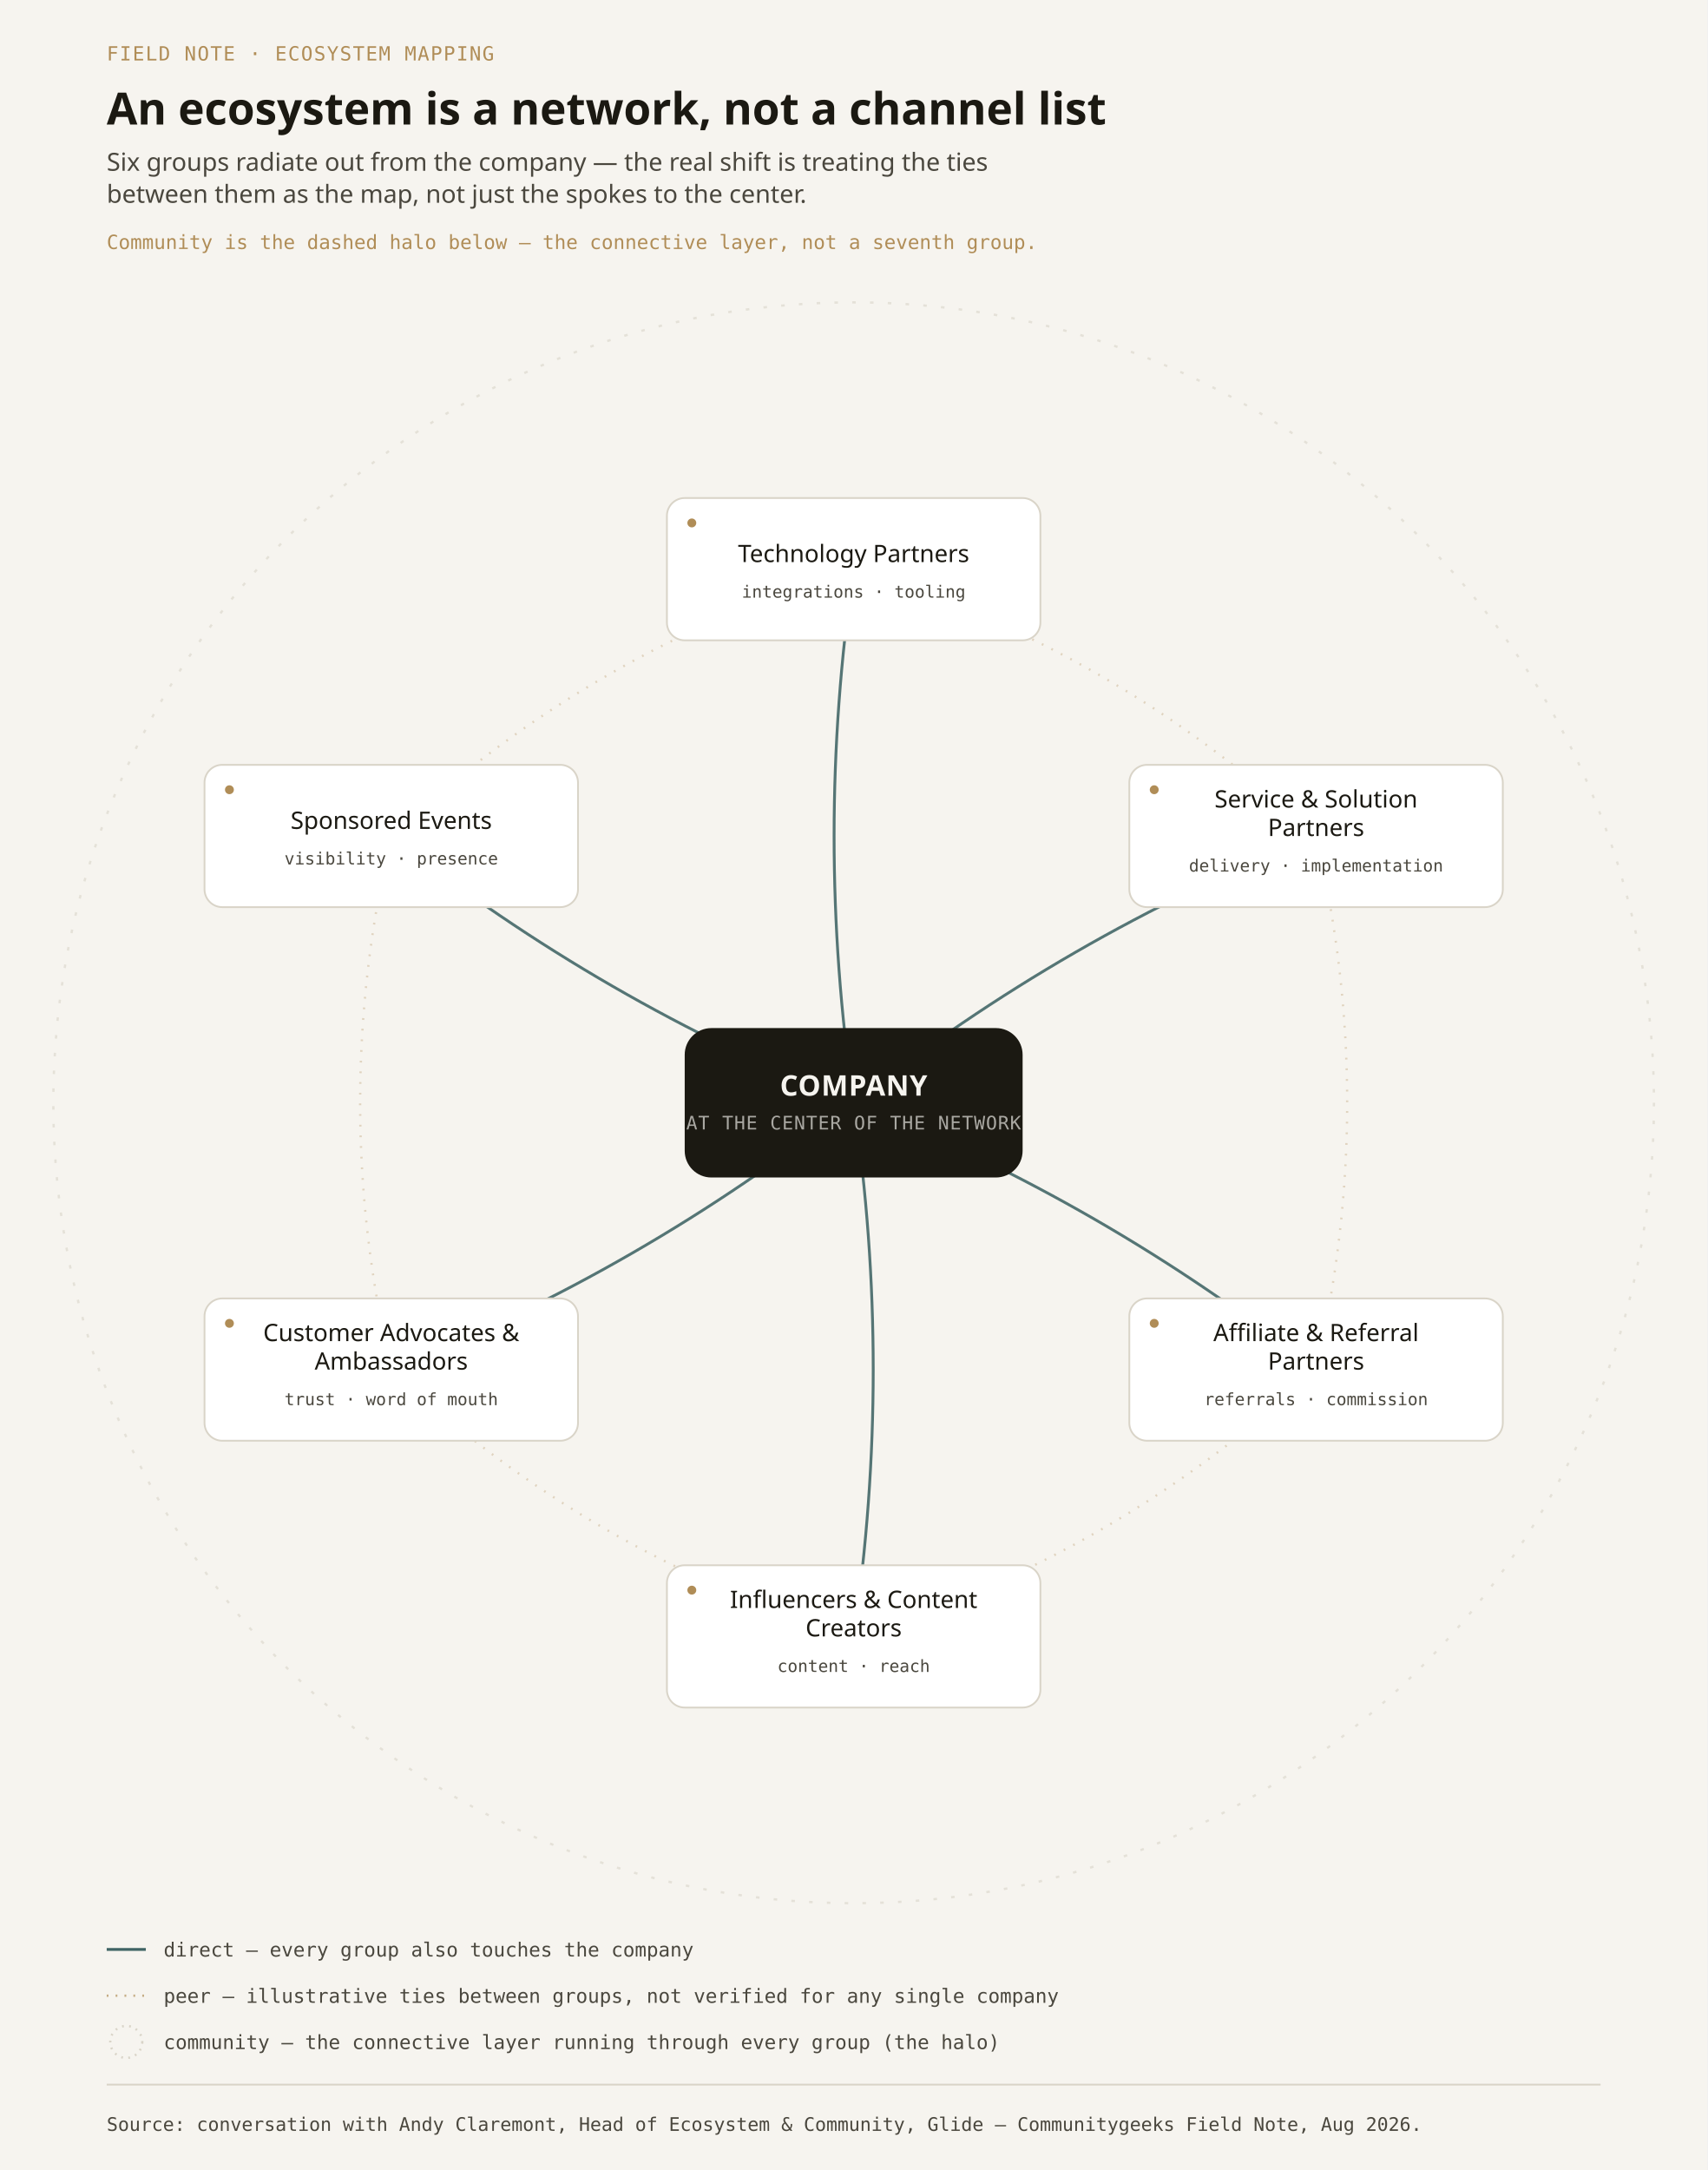
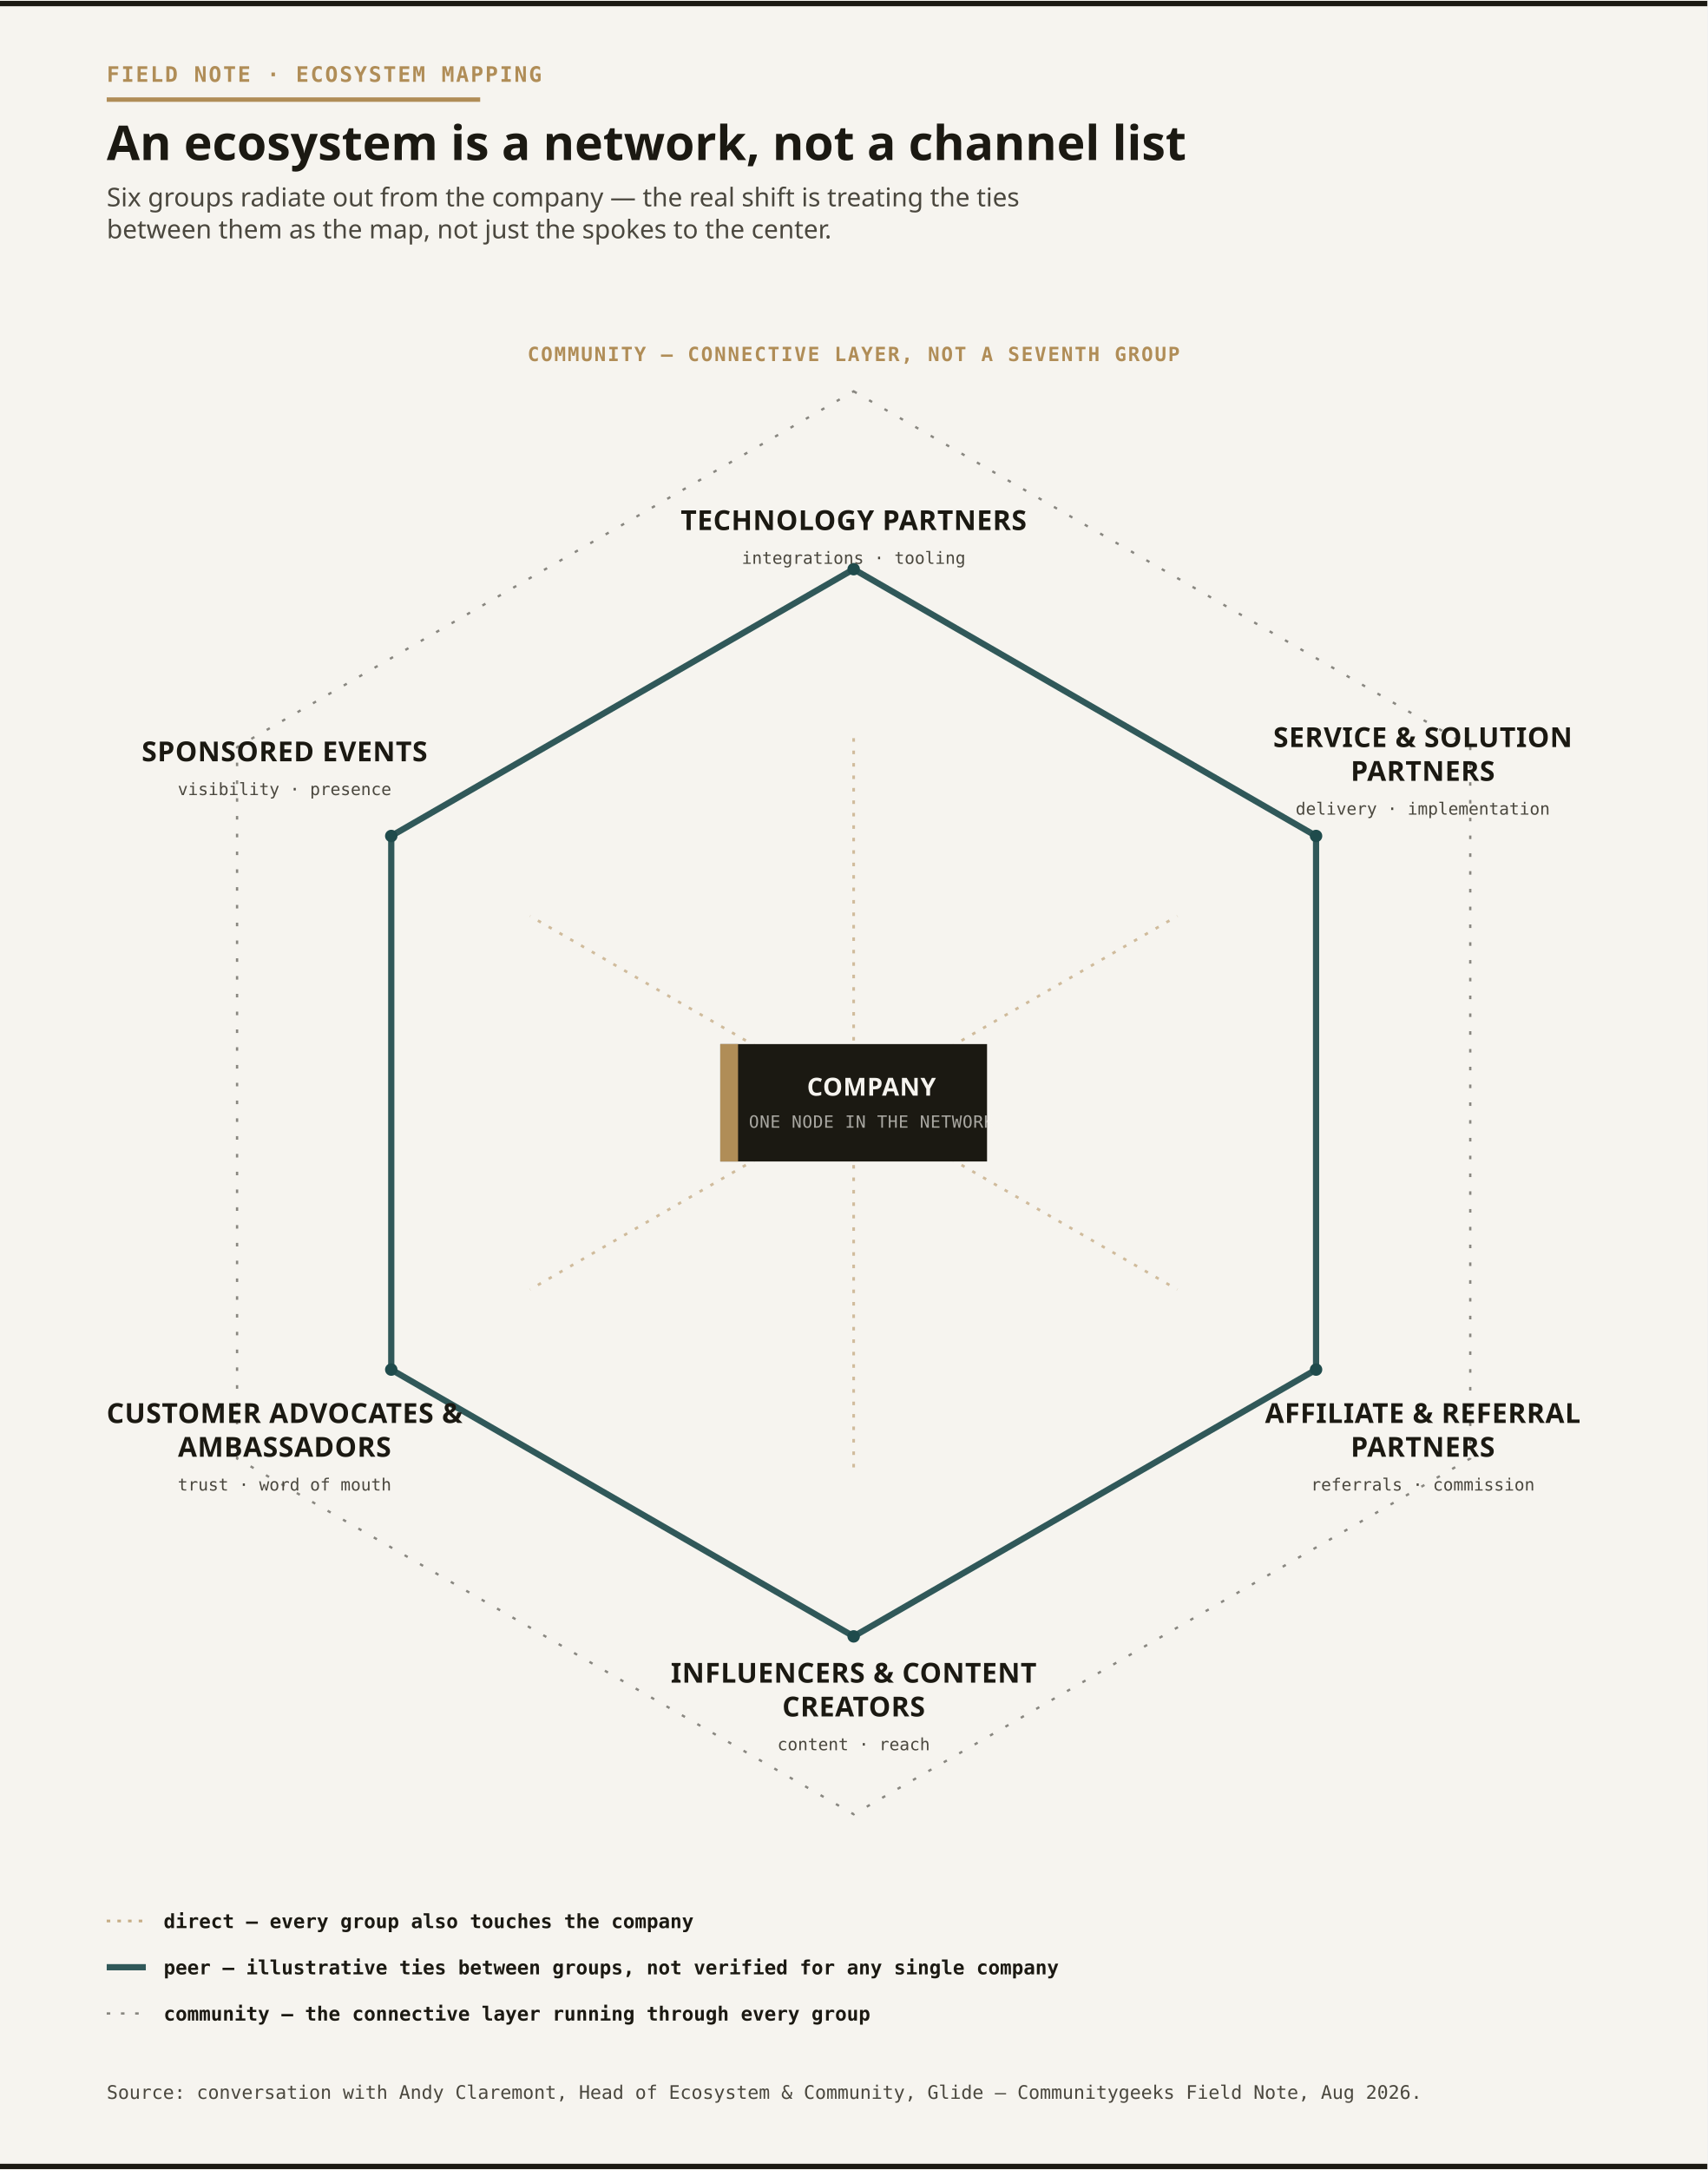
- <svg xmlns="http://www.w3.org/2000/svg" viewBox="0 0 960 1220" role="img" font-family="Archivo, sans-serif" aria-label="Diagram: a company at the center connected to six ecosystem groups — technology partners, service and solution partners, affiliate and referral partners, influencers and content creators, customer advocates and ambassadors, and sponsored events — with illustrative ties drawn between adjacent groups and a dashed halo labeled Community running through all of them. Source: conversation with Andy Claremont, Head of Ecosystem and Community, Glide.">
+ <svg xmlns="http://www.w3.org/2000/svg" viewBox="0 0 960 1220" role="img" font-family="Archivo, sans-serif" aria-label="Diagram: a company at the center connected to six ecosystem groups — technology partners, service and solution partners, affiliate and referral partners, influencers and content creators, customer advocates and ambassadors, and sponsored events — with the ties between adjacent groups drawn as the dominant hexagonal network, the company as one subordinate node within it, and a single continuous connective frame for community running through every group equally. Source: conversation with Andy Claremont, Head of Ecosystem and Community, Glide.">
  <rect x="0" y="0" width="960" height="1220" fill="#F6F4EF" />
-   <text x="60" y="34" font-family="'IBM Plex Mono', monospace" font-size="11" letter-spacing="0.06em" fill="#B08D57">FIELD NOTE · ECOSYSTEM MAPPING</text>
-   <text x="60" y="70" font-family="Archivo, sans-serif" font-weight="600" font-size="25" fill="#1B1912">An ecosystem is a network, not a channel list</text>
-   <text x="60" y="96" font-size="14" fill="#4A473E">Six groups radiate out from the company — the real shift is treating the ties</text>
-   <text x="60" y="114" font-size="14" fill="#4A473E">between them as the map, not just the spokes to the center.</text>
-   <text x="60" y="140" font-family="'IBM Plex Mono', monospace" font-size="11" fill="#B08D57">Community is the dashed halo below — the connective layer, not a seventh group.</text>
-   <circle cx="480" cy="620" r="450" fill="none" stroke="#D9D4C8" stroke-width="1.3" stroke-dasharray="2 8" opacity="0.6" />
-   <path d="M480,320 Q627.5,364.7 740,470" fill="none" stroke="#B08D57" stroke-width="1.3" stroke-dasharray="1 5" opacity="0.32" />
-   <path d="M740,470 Q775,620 740,770" fill="none" stroke="#B08D57" stroke-width="1.3" stroke-dasharray="1 5" opacity="0.32" />
-   <path d="M740,770 Q627.5,875.3 480,920" fill="none" stroke="#B08D57" stroke-width="1.3" stroke-dasharray="1 5" opacity="0.32" />
-   <path d="M480,920 Q332.5,875.3 220,770" fill="none" stroke="#B08D57" stroke-width="1.3" stroke-dasharray="1 5" opacity="0.32" />
-   <path d="M220,770 Q185,620 220,470" fill="none" stroke="#B08D57" stroke-width="1.3" stroke-dasharray="1 5" opacity="0.32" />
-   <path d="M220,470 Q332.5,364.7 480,320" fill="none" stroke="#B08D57" stroke-width="1.3" stroke-dasharray="1 5" opacity="0.32" />
-   <path d="M480,620 Q458,470 480,320" fill="none" stroke="#1F4B4C" stroke-width="1.6" opacity="0.75" />
-   <path d="M480,620 Q599,526 740,470" fill="none" stroke="#1F4B4C" stroke-width="1.6" opacity="0.75" />
-   <path d="M480,620 Q621,676 740,770" fill="none" stroke="#1F4B4C" stroke-width="1.6" opacity="0.75" />
-   <path d="M480,620 Q502,770 480,920" fill="none" stroke="#1F4B4C" stroke-width="1.6" opacity="0.75" />
-   <path d="M480,620 Q361,714 220,770" fill="none" stroke="#1F4B4C" stroke-width="1.6" opacity="0.75" />
-   <path d="M480,620 Q339,564 220,470" fill="none" stroke="#1F4B4C" stroke-width="1.6" opacity="0.75" />
-   <circle cx="480" cy="320" r="3" fill="#1F4B4C" />
-   <circle cx="740" cy="470" r="3" fill="#1F4B4C" />
-   <circle cx="740" cy="770" r="3" fill="#1F4B4C" />
-   <circle cx="480" cy="920" r="3" fill="#1F4B4C" />
-   <circle cx="220" cy="770" r="3" fill="#1F4B4C" />
-   <circle cx="220" cy="470" r="3" fill="#1F4B4C" />
-   <rect x="385" y="578" width="190" height="84" rx="15" fill="#1B1912" />
-   <text x="480" y="616" text-anchor="middle" font-family="Archivo, sans-serif" font-weight="600" font-size="16" letter-spacing="0.02em" fill="#F6F4EF">COMPANY</text>
-   <text x="480" y="635" text-anchor="middle" font-family="'IBM Plex Mono', monospace" font-size="10.5" fill="#F6F4EF" opacity="0.65" letter-spacing="0.04em">AT THE CENTER OF THE NETWORK</text>
-   <rect x="375" y="280" width="210" height="80" rx="10" fill="#FFFFFF" stroke="#D9D4C8" stroke-width="1" />
-   <circle cx="389" cy="294" r="2.5" fill="#B08D57" />
-   <text x="480" y="316" text-anchor="middle" font-weight="500" font-size="13.5" fill="#1B1912">Technology Partners</text>
-   <text x="480" y="336" text-anchor="middle" font-family="'IBM Plex Mono', monospace" font-size="9.5" fill="#4A473E">integrations · tooling</text>
-   <rect x="635" y="430" width="210" height="80" rx="10" fill="#FFFFFF" stroke="#D9D4C8" stroke-width="1" />
-   <circle cx="649" cy="444" r="2.5" fill="#B08D57" />
-   <text x="740" y="454" text-anchor="middle" font-weight="500" font-size="13.5" fill="#1B1912">Service &amp; Solution</text>
-   <text x="740" y="470" text-anchor="middle" font-weight="500" font-size="13.5" fill="#1B1912">Partners</text>
-   <text x="740" y="490" text-anchor="middle" font-family="'IBM Plex Mono', monospace" font-size="9.5" fill="#4A473E">delivery · implementation</text>
-   <rect x="635" y="730" width="210" height="80" rx="10" fill="#FFFFFF" stroke="#D9D4C8" stroke-width="1" />
-   <circle cx="649" cy="744" r="2.5" fill="#B08D57" />
-   <text x="740" y="754" text-anchor="middle" font-weight="500" font-size="13.5" fill="#1B1912">Affiliate &amp; Referral</text>
-   <text x="740" y="770" text-anchor="middle" font-weight="500" font-size="13.5" fill="#1B1912">Partners</text>
-   <text x="740" y="790" text-anchor="middle" font-family="'IBM Plex Mono', monospace" font-size="9.5" fill="#4A473E">referrals · commission</text>
-   <rect x="375" y="880" width="210" height="80" rx="10" fill="#FFFFFF" stroke="#D9D4C8" stroke-width="1" />
-   <circle cx="389" cy="894" r="2.5" fill="#B08D57" />
-   <text x="480" y="904" text-anchor="middle" font-weight="500" font-size="13.5" fill="#1B1912">Influencers &amp; Content</text>
-   <text x="480" y="920" text-anchor="middle" font-weight="500" font-size="13.5" fill="#1B1912">Creators</text>
-   <text x="480" y="940" text-anchor="middle" font-family="'IBM Plex Mono', monospace" font-size="9.5" fill="#4A473E">content · reach</text>
-   <rect x="115" y="730" width="210" height="80" rx="10" fill="#FFFFFF" stroke="#D9D4C8" stroke-width="1" />
-   <circle cx="129" cy="744" r="2.5" fill="#B08D57" />
-   <text x="220" y="754" text-anchor="middle" font-weight="500" font-size="13.5" fill="#1B1912">Customer Advocates &amp;</text>
-   <text x="220" y="770" text-anchor="middle" font-weight="500" font-size="13.5" fill="#1B1912">Ambassadors</text>
-   <text x="220" y="790" text-anchor="middle" font-family="'IBM Plex Mono', monospace" font-size="9.5" fill="#4A473E">trust · word of mouth</text>
-   <rect x="115" y="430" width="210" height="80" rx="10" fill="#FFFFFF" stroke="#D9D4C8" stroke-width="1" />
-   <circle cx="129" cy="444" r="2.5" fill="#B08D57" />
-   <text x="220" y="466" text-anchor="middle" font-weight="500" font-size="13.5" fill="#1B1912">Sponsored Events</text>
-   <text x="220" y="486" text-anchor="middle" font-family="'IBM Plex Mono', monospace" font-size="9.5" fill="#4A473E">visibility · presence</text>
-   <line x1="60" y1="1096" x2="82" y2="1096" stroke="#1F4B4C" stroke-width="1.6" opacity="0.85" />
-   <text x="92" y="1100" font-family="'IBM Plex Mono', monospace" font-size="11" fill="#4A473E">direct — every group also touches the company</text>
-   <line x1="60" y1="1122" x2="82" y2="1122" stroke="#B08D57" stroke-width="1.3" stroke-dasharray="1 4" opacity="0.7" />
-   <text x="92" y="1126" font-family="'IBM Plex Mono', monospace" font-size="11" fill="#4A473E">peer — illustrative ties between groups, not verified for any single company</text>
-   <circle cx="71" cy="1148" r="9" fill="none" stroke="#D9D4C8" stroke-width="1.3" stroke-dasharray="1 3" />
-   <text x="92" y="1152" font-family="'IBM Plex Mono', monospace" font-size="11" fill="#4A473E">community — the connective layer running through every group (the halo)</text>
-   <line x1="60" y1="1172" x2="900" y2="1172" stroke="#D9D4C8" stroke-width="1" />
-   <text x="60" y="1198" font-family="'IBM Plex Mono', monospace" font-size="10.5" fill="#4A473E">Source: conversation with Andy Claremont, Head of Ecosystem &amp; Community, Glide — Communitygeeks Field Note, Aug 2026.</text>
+   <line x1="0" y1="2" x2="960" y2="2" stroke="#1B1912" stroke-width="3" />
+   <text x="60" y="46" font-family="'IBM Plex Mono', monospace" font-size="12" font-weight="700" letter-spacing="0.08em" fill="#B08D57">FIELD NOTE · ECOSYSTEM MAPPING</text>
+   <line x1="60" y1="56" x2="270" y2="56" stroke="#B08D57" stroke-width="2.5" />
+   <text x="60" y="90" font-family="Archivo, sans-serif" font-weight="700" font-size="27" fill="#1B1912">An ecosystem is a network, not a channel list</text>
+   <text x="60" y="116" font-size="14.5" fill="#4A473E">Six groups radiate out from the company — the real shift is treating the ties</text>
+   <text x="60" y="134" font-size="14.5" fill="#4A473E">between them as the map, not just the spokes to the center.</text>
+   <polygon points="480,220 826.7,420 826.7,820 480,1020 133.3,820 133.3,420" fill="none" stroke="#1B1912" stroke-width="1.3" stroke-dasharray="2 8" opacity="0.5" />
+   <text x="480" y="203" text-anchor="middle" font-family="'IBM Plex Mono', monospace" font-size="11" font-weight="700" letter-spacing="0.08em" fill="#B08D57">COMMUNITY — CONNECTIVE LAYER, NOT A SEVENTH GROUP</text>
+   <path d="M480,320 L740,470" fill="none" stroke="#1F4B4C" stroke-width="3.5" opacity="0.92" />
+   <path d="M740,470 L740,770" fill="none" stroke="#1F4B4C" stroke-width="3.5" opacity="0.92" />
+   <path d="M740,770 L480,920" fill="none" stroke="#1F4B4C" stroke-width="3.5" opacity="0.92" />
+   <path d="M480,920 L220,770" fill="none" stroke="#1F4B4C" stroke-width="3.5" opacity="0.92" />
+   <path d="M220,770 L220,470" fill="none" stroke="#1F4B4C" stroke-width="3.5" opacity="0.92" />
+   <path d="M220,470 L480,320" fill="none" stroke="#1F4B4C" stroke-width="3.5" opacity="0.92" />
+   <path d="M480,620 L480,410" fill="none" stroke="#B08D57" stroke-width="1.5" stroke-dasharray="2 5" opacity="0.55" />
+   <path d="M480,620 L662,515" fill="none" stroke="#B08D57" stroke-width="1.5" stroke-dasharray="2 5" opacity="0.55" />
+   <path d="M480,620 L662,725" fill="none" stroke="#B08D57" stroke-width="1.5" stroke-dasharray="2 5" opacity="0.55" />
+   <path d="M480,620 L480,830" fill="none" stroke="#B08D57" stroke-width="1.5" stroke-dasharray="2 5" opacity="0.55" />
+   <path d="M480,620 L298,725" fill="none" stroke="#B08D57" stroke-width="1.5" stroke-dasharray="2 5" opacity="0.55" />
+   <path d="M480,620 L298,515" fill="none" stroke="#B08D57" stroke-width="1.5" stroke-dasharray="2 5" opacity="0.55" />
+   <circle cx="480" cy="320" r="3.5" fill="#1F4B4C" />
+   <circle cx="740" cy="470" r="3.5" fill="#1F4B4C" />
+   <circle cx="740" cy="770" r="3.5" fill="#1F4B4C" />
+   <circle cx="480" cy="920" r="3.5" fill="#1F4B4C" />
+   <circle cx="220" cy="770" r="3.5" fill="#1F4B4C" />
+   <circle cx="220" cy="470" r="3.5" fill="#1F4B4C" />
+   <rect x="405" y="587" width="150" height="66" fill="#1B1912" />
+   <rect x="405" y="587" width="10" height="66" fill="#B08D57" />
+   <text x="490" y="616" text-anchor="middle" font-family="Archivo, sans-serif" font-weight="700" font-size="14" letter-spacing="0.02em" fill="#F6F4EF">COMPANY</text>
+   <text x="490" y="634" text-anchor="middle" font-family="'IBM Plex Mono', monospace" font-size="9.5" fill="#F6F4EF" opacity="0.65" letter-spacing="0.03em">ONE NODE IN THE NETWORK</text>
+   <text x="480" y="298" text-anchor="middle" font-weight="700" font-size="15.5" letter-spacing="0.02em" fill="#1B1912">TECHNOLOGY PARTNERS</text>
+   <text x="480" y="317" text-anchor="middle" font-family="'IBM Plex Mono', monospace" font-size="9.5" fill="#4A473E">integrations · tooling</text>
+   <text x="800" y="420" text-anchor="middle" font-weight="700" font-size="15.5" letter-spacing="0.02em" fill="#1B1912">SERVICE &amp; SOLUTION</text>
+   <text x="800" y="439" text-anchor="middle" font-weight="700" font-size="15.5" letter-spacing="0.02em" fill="#1B1912">PARTNERS</text>
+   <text x="800" y="458" text-anchor="middle" font-family="'IBM Plex Mono', monospace" font-size="9.5" fill="#4A473E">delivery · implementation</text>
+   <text x="800" y="800" text-anchor="middle" font-weight="700" font-size="15.5" letter-spacing="0.02em" fill="#1B1912">AFFILIATE &amp; REFERRAL</text>
+   <text x="800" y="819" text-anchor="middle" font-weight="700" font-size="15.5" letter-spacing="0.02em" fill="#1B1912">PARTNERS</text>
+   <text x="800" y="838" text-anchor="middle" font-family="'IBM Plex Mono', monospace" font-size="9.5" fill="#4A473E">referrals · commission</text>
+   <text x="480" y="946" text-anchor="middle" font-weight="700" font-size="15.5" letter-spacing="0.02em" fill="#1B1912">INFLUENCERS &amp; CONTENT</text>
+   <text x="480" y="965" text-anchor="middle" font-weight="700" font-size="15.5" letter-spacing="0.02em" fill="#1B1912">CREATORS</text>
+   <text x="480" y="984" text-anchor="middle" font-family="'IBM Plex Mono', monospace" font-size="9.5" fill="#4A473E">content · reach</text>
+   <text x="160" y="800" text-anchor="middle" font-weight="700" font-size="15.5" letter-spacing="0.02em" fill="#1B1912">CUSTOMER ADVOCATES &amp;</text>
+   <text x="160" y="819" text-anchor="middle" font-weight="700" font-size="15.5" letter-spacing="0.02em" fill="#1B1912">AMBASSADORS</text>
+   <text x="160" y="838" text-anchor="middle" font-family="'IBM Plex Mono', monospace" font-size="9.5" fill="#4A473E">trust · word of mouth</text>
+   <text x="160" y="428" text-anchor="middle" font-weight="700" font-size="15.5" letter-spacing="0.02em" fill="#1B1912">SPONSORED EVENTS</text>
+   <text x="160" y="447" text-anchor="middle" font-family="'IBM Plex Mono', monospace" font-size="9.5" fill="#4A473E">visibility · presence</text>
+   <line x1="60" y1="1080" x2="82" y2="1080" stroke="#B08D57" stroke-width="1.5" stroke-dasharray="2 4" opacity="0.7" />
+   <text x="92" y="1084" font-family="'IBM Plex Mono', monospace" font-size="11" font-weight="600" fill="#1B1912">direct — every group also touches the company</text>
+   <line x1="60" y1="1106" x2="82" y2="1106" stroke="#1F4B4C" stroke-width="3.5" opacity="0.92" />
+   <text x="92" y="1110" font-family="'IBM Plex Mono', monospace" font-size="11" font-weight="600" fill="#1B1912">peer — illustrative ties between groups, not verified for any single company</text>
+   <line x1="60" y1="1132" x2="82" y2="1132" stroke="#1B1912" stroke-width="1.3" stroke-dasharray="2 6" opacity="0.5" />
+   <text x="92" y="1136" font-family="'IBM Plex Mono', monospace" font-size="11" font-weight="600" fill="#1B1912">community — the connective layer running through every group</text>
+   <text x="60" y="1180" font-family="'IBM Plex Mono', monospace" font-size="10.5" fill="#4A473E">Source: conversation with Andy Claremont, Head of Ecosystem &amp; Community, Glide — Communitygeeks Field Note, Aug 2026.</text>
+   <line x1="0" y1="1218" x2="960" y2="1218" stroke="#1B1912" stroke-width="3" />
</svg>
